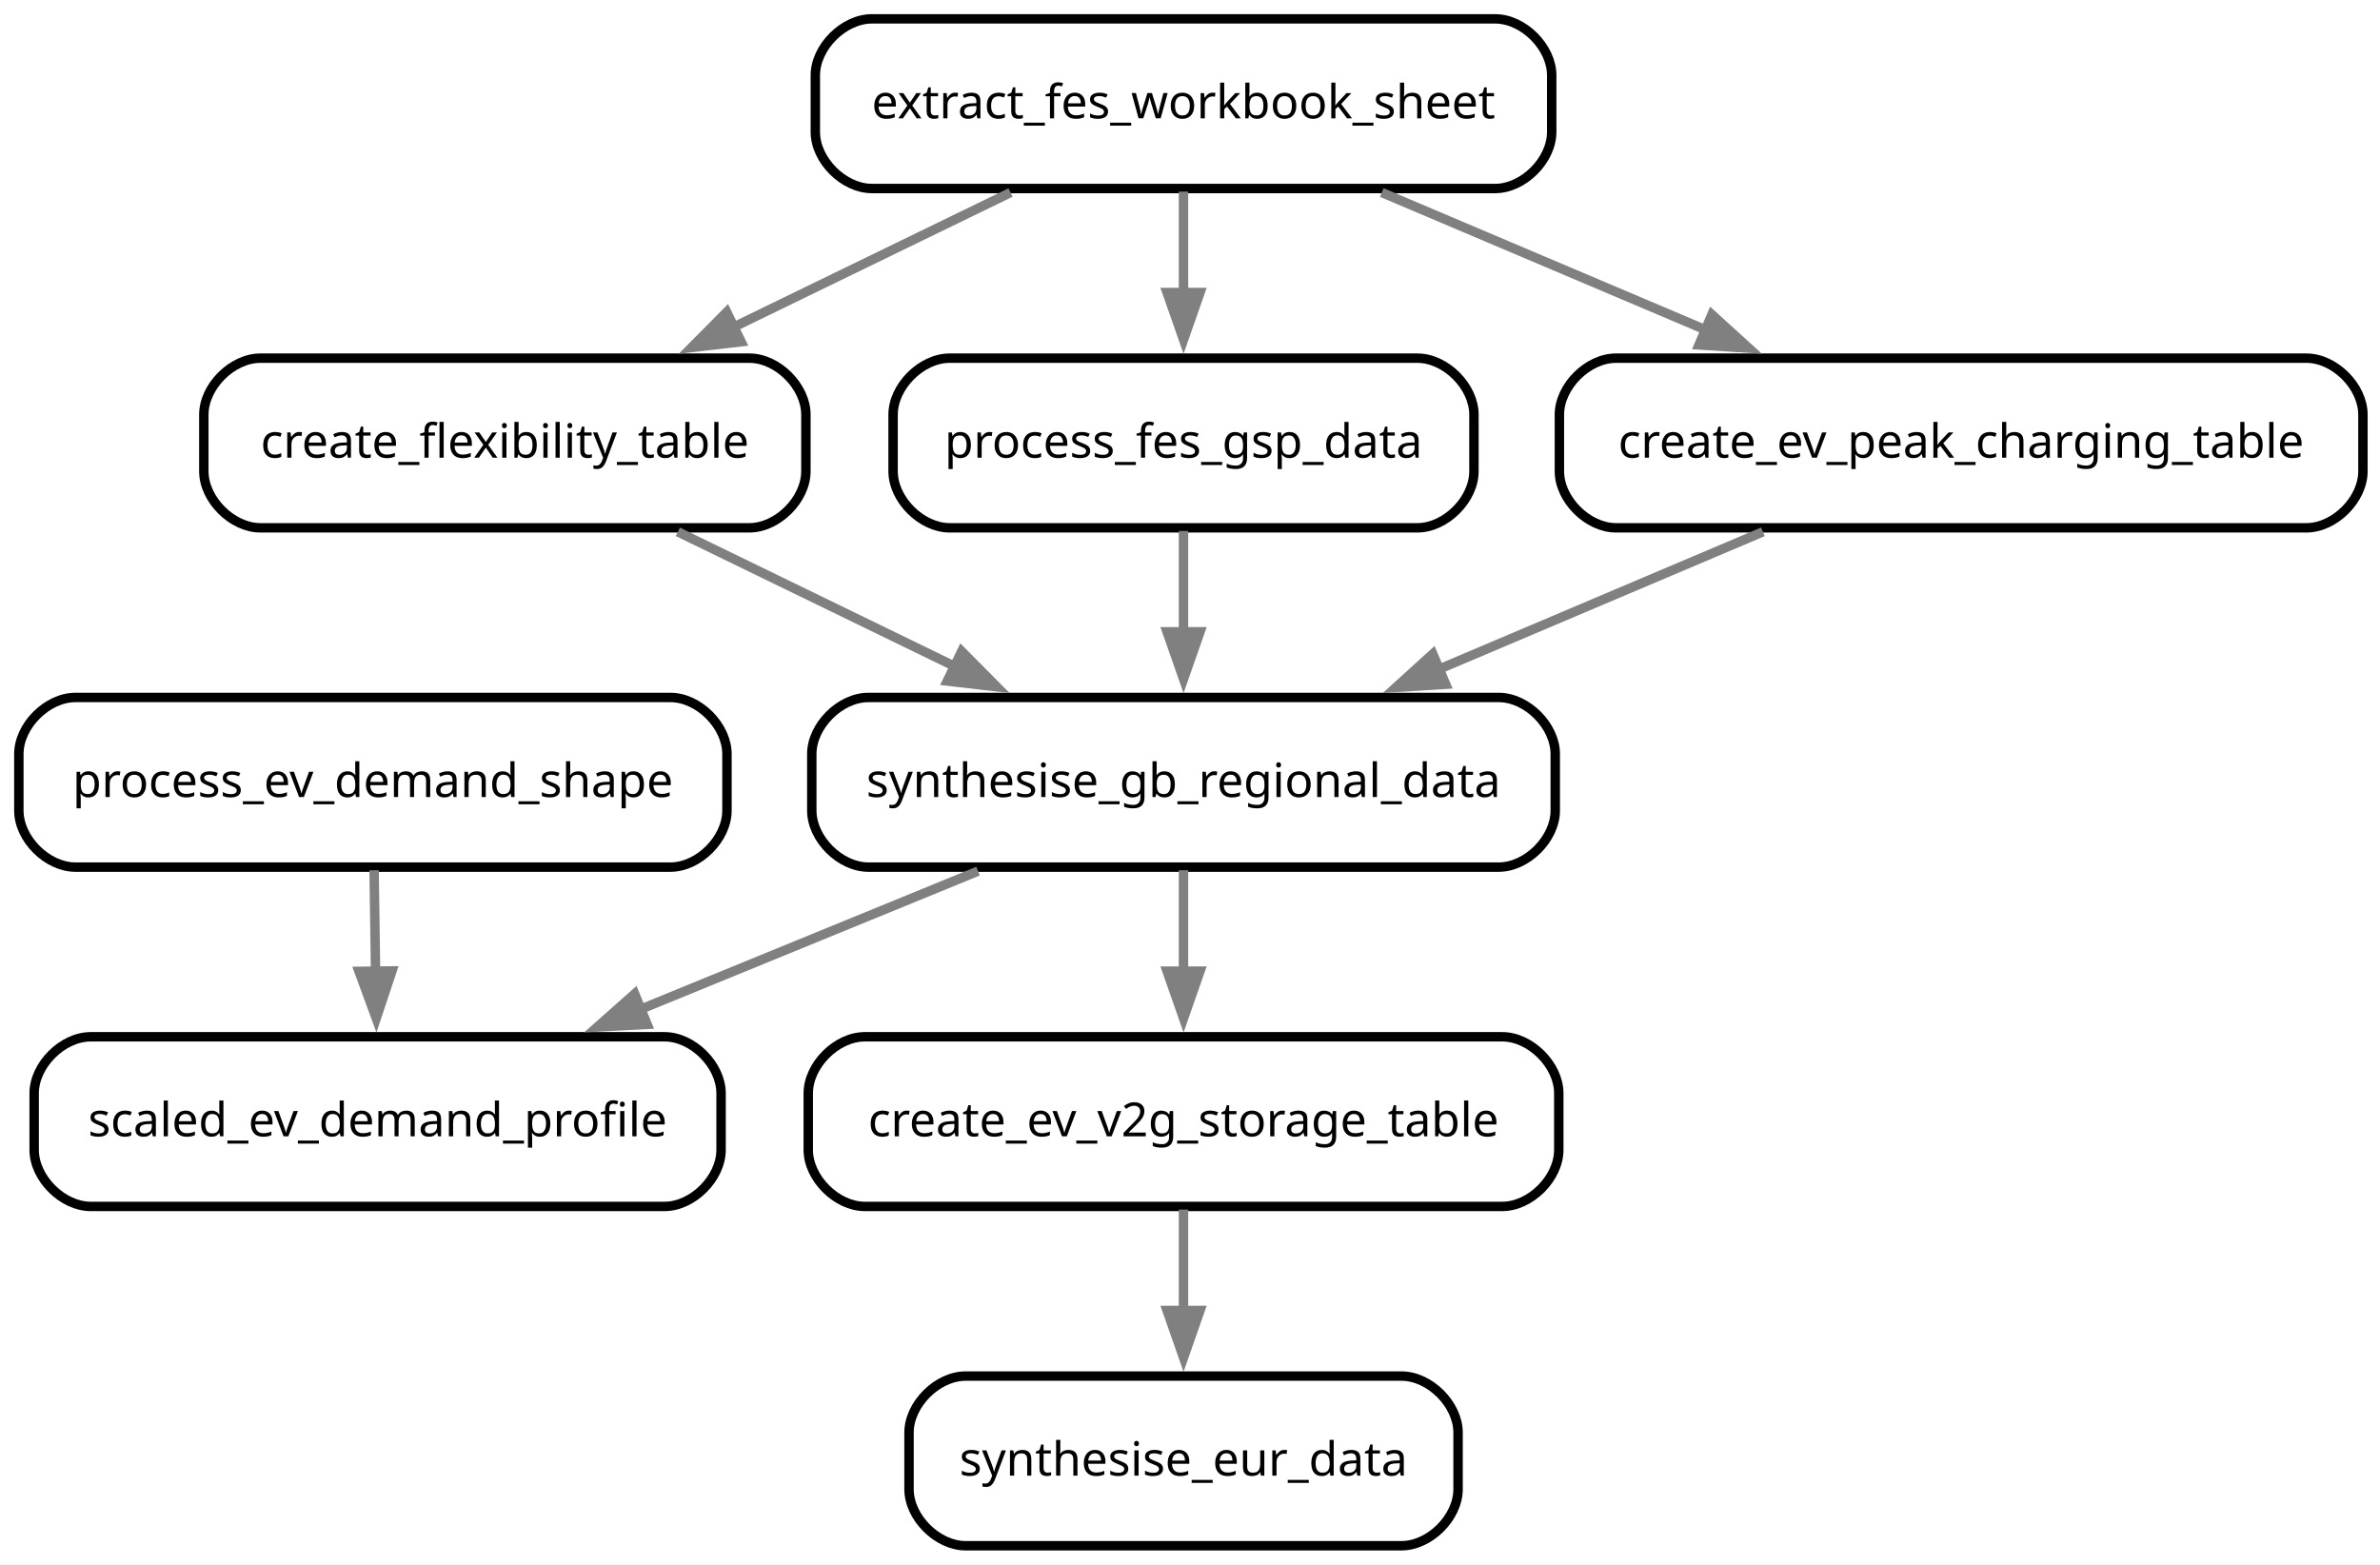
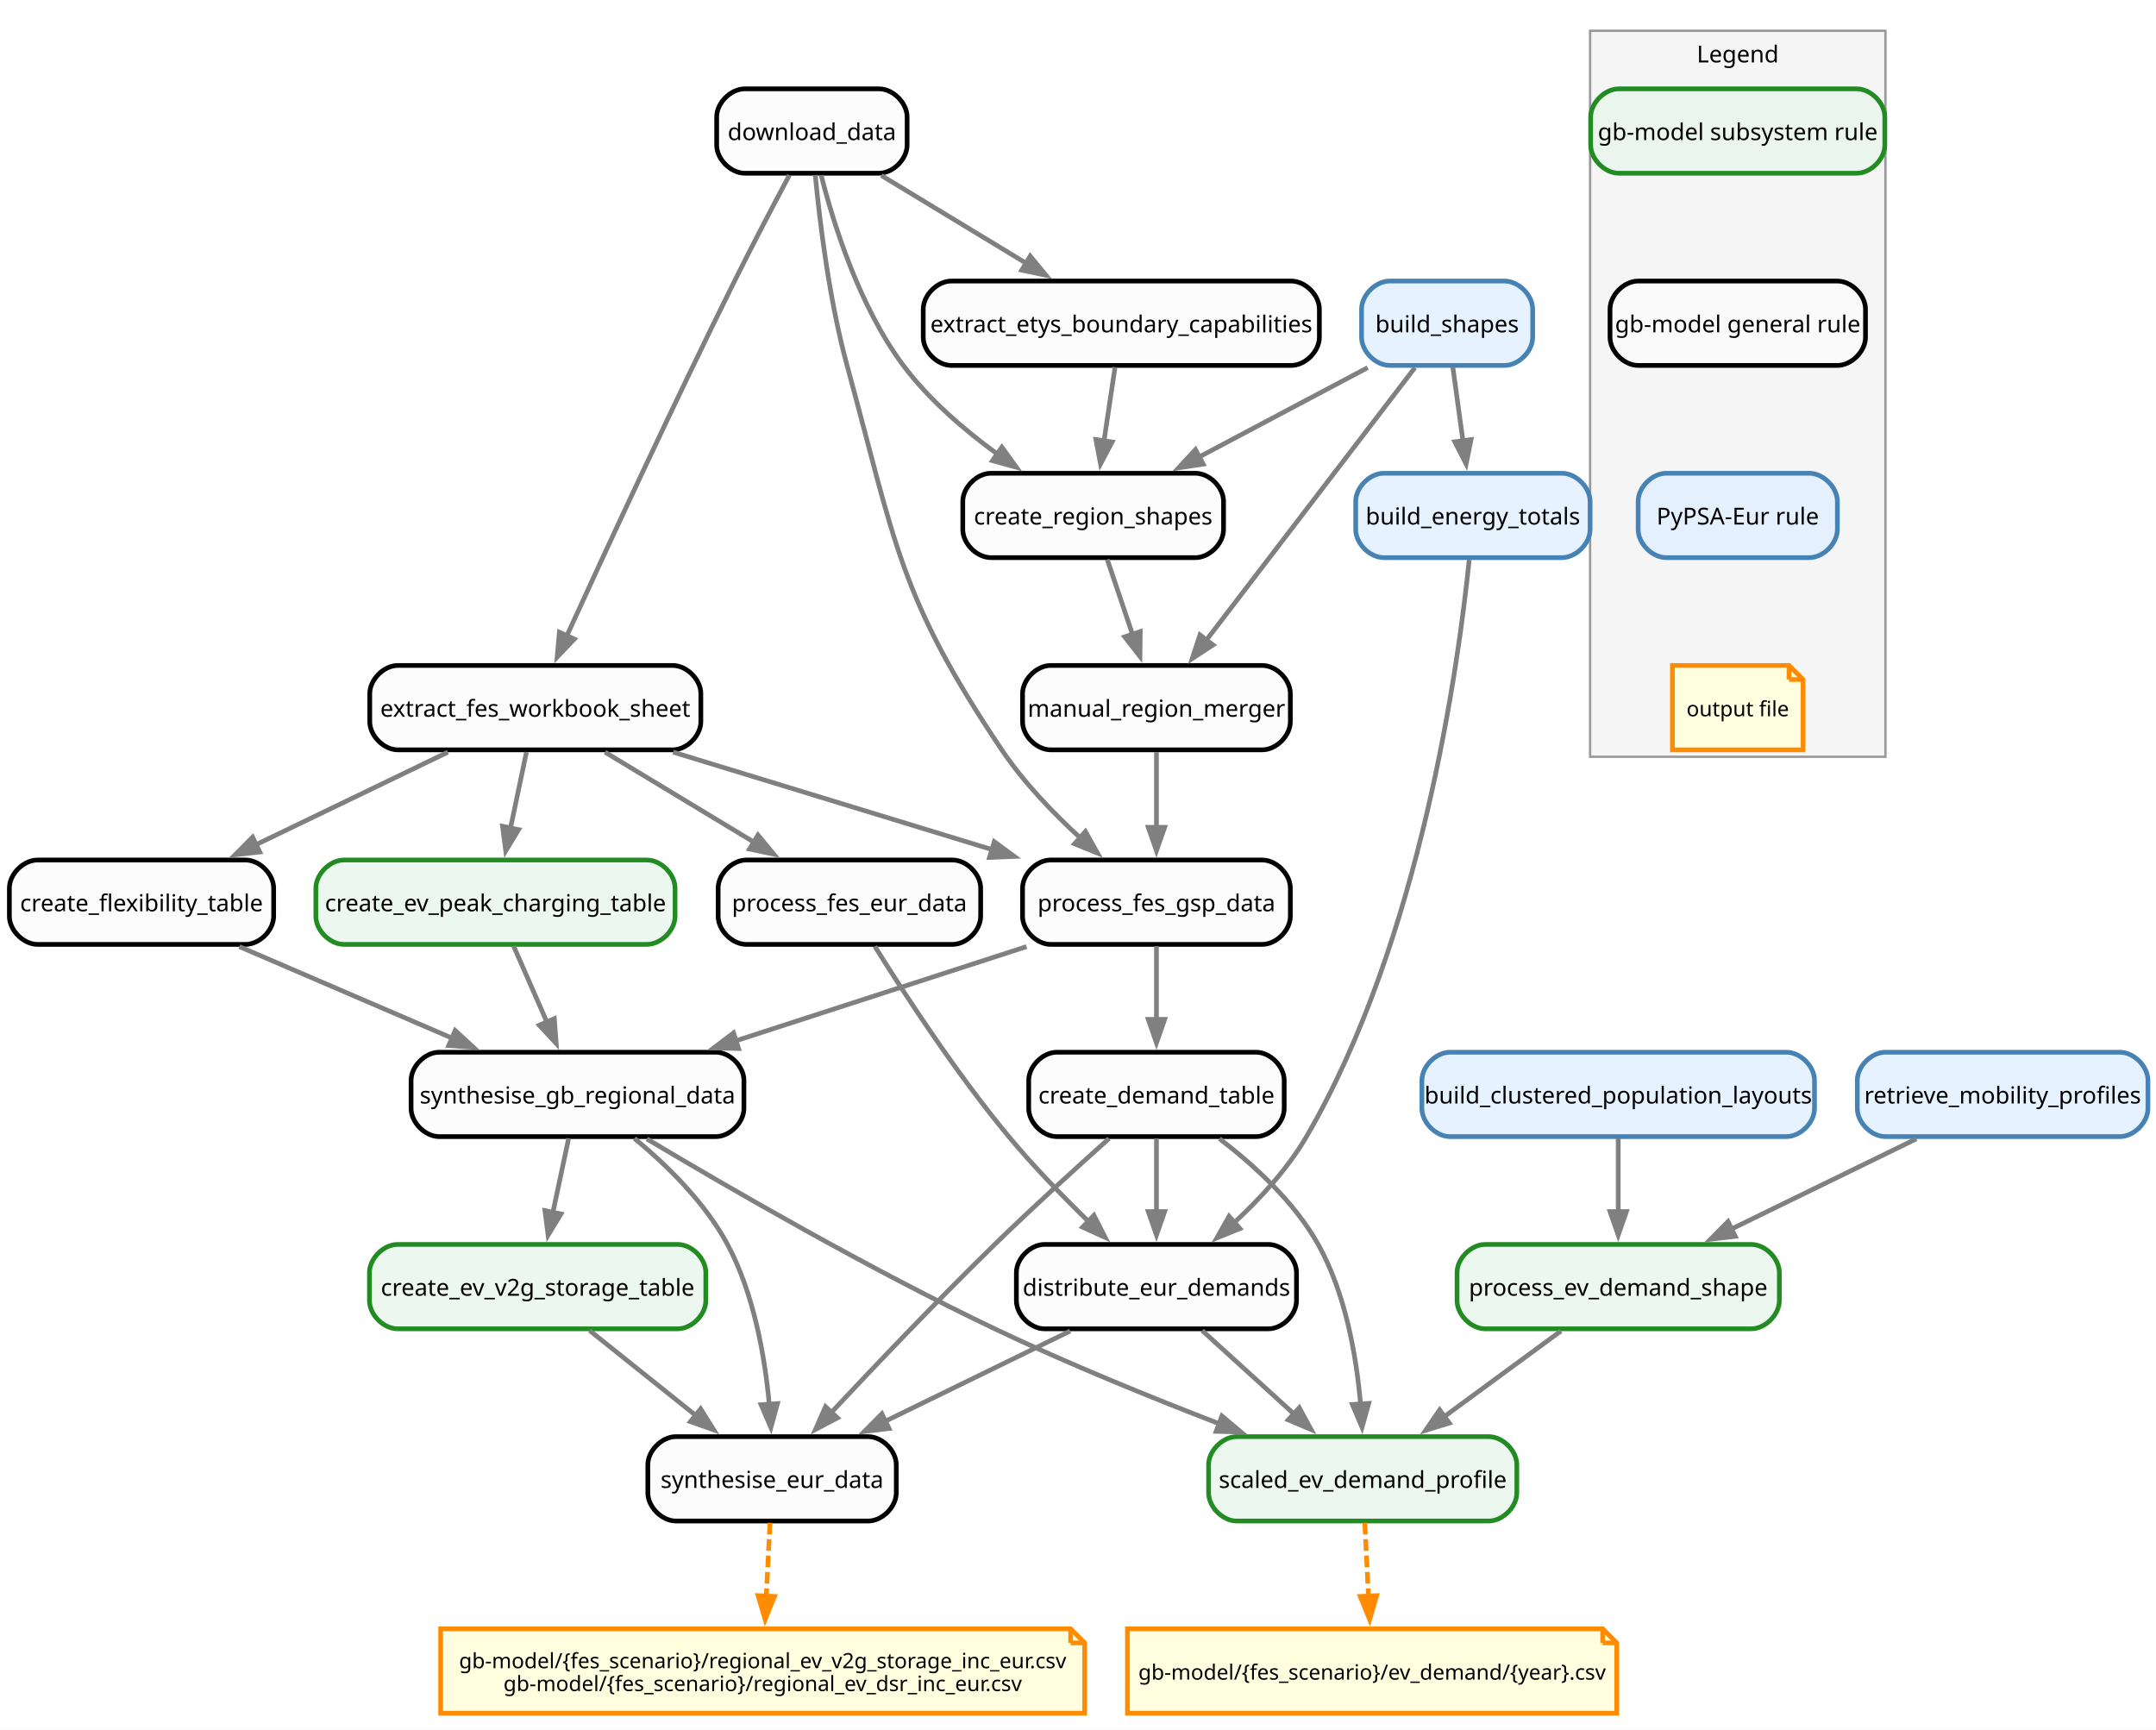
- <svg xmlns="http://www.w3.org/2000/svg" width="505pt" height="332pt" viewBox="0.00 0.00 505.00 332.00">
-   <g id="graph0" class="graph" transform="scale(1 1) rotate(0) translate(4 328)">
-     <polygon fill="white" stroke="none" points="-4,4 -4,-328 501.38,-328 501.38,4 -4,4" />
+ <svg xmlns="http://www.w3.org/2000/svg" width="718pt" height="576pt" viewBox="0.00 0.00 718.00 576.00">
+   <g id="graph0" class="graph" transform="scale(0.780594 0.780594) rotate(0) translate(4 733.9)">
+     <polygon fill="white" stroke="none" points="-4,4 -4,-733.9 916.38,-733.9 916.38,4 -4,4" />
+     <g id="clust1" class="cluster">
+       <polygon fill="#f5f5f5" stroke="#999999" points="674.38,-411.05 674.38,-720.77 800.38,-720.77 800.38,-411.05 674.38,-411.05" />
+       <text xml:space="preserve" text-anchor="middle" x="737.38" y="-707.27" font-family="sans" font-size="10.00">Legend</text>
+     </g>
    <g id="node1" class="node">
-       <path fill="none" stroke="black" stroke-width="2" d="M314.75,-108C314.75,-108 179.5,-108 179.5,-108 173.5,-108 167.5,-102 167.5,-96 167.5,-96 167.5,-84 167.5,-84 167.5,-78 173.5,-72 179.5,-72 179.5,-72 314.75,-72 314.75,-72 320.75,-72 326.75,-78 326.75,-84 326.75,-84 326.75,-96 326.75,-96 326.75,-102 320.75,-108 314.75,-108" />
-       <text xml:space="preserve" text-anchor="middle" x="247.12" y="-86.88" font-family="sans" font-size="10.00">create_ev_v2g_storage_table</text>
+       <path fill="#e6f4ea" fill-opacity="0.753" stroke="forestgreen" stroke-width="2" d="M631.12,-121C631.12,-121 523.62,-121 523.62,-121 517.62,-121 511.62,-115 511.62,-109 511.62,-109 511.62,-97 511.62,-97 511.62,-91 517.62,-85 523.62,-85 523.62,-85 631.12,-85 631.12,-85 637.12,-85 643.12,-91 643.12,-97 643.12,-97 643.12,-109 643.12,-109 643.12,-115 637.12,-121 631.12,-121" />
+       <text xml:space="preserve" text-anchor="middle" x="577.38" y="-99.12" font-family="sans" font-size="10.00">scaled_ev_demand_profile</text>
+     </g>
+     <g id="node21" class="node">
+       <polygon fill="lightyellow" stroke="darkorange" stroke-width="2" points="679.75,-39 477,-39 477,-3 685.75,-3 685.75,-33 679.75,-39" />
+       <polyline fill="none" stroke="darkorange" stroke-width="2" points="679.75,-39 679.75,-33" />
+       <polyline fill="none" stroke="darkorange" stroke-width="2" points="685.75,-33 679.75,-33" />
+       <text xml:space="preserve" text-anchor="middle" x="581.38" y="-17.32" font-family="sans" font-size="9.00">gb-model/{fes_scenario}/ev_demand/{year}.csv</text>
+     </g>
+     <g id="edge33" class="edge">
+       <path fill="none" stroke="darkorange" stroke-width="2" stroke-dasharray="5,2" d="M578.26,-84.25C578.73,-74.99 579.3,-63.4 579.84,-52.74" />
+       <polygon fill="darkorange" stroke="darkorange" stroke-width="2" points="583.32,-53.17 580.32,-43 576.33,-52.82 583.32,-53.17" />
+     </g>
+     <g id="node2" class="node">
+       <path fill="#fbfbfb" fill-opacity="0.753" stroke="black" stroke-width="2" d="M531.88,-285C531.88,-285 446.88,-285 446.88,-285 440.88,-285 434.88,-279 434.88,-273 434.88,-273 434.88,-261 434.88,-261 434.88,-255 440.88,-249 446.88,-249 446.88,-249 531.88,-249 531.88,-249 537.88,-249 543.88,-255 543.88,-261 543.88,-261 543.88,-273 543.88,-273 543.88,-279 537.88,-285 531.88,-285" />
+       <text xml:space="preserve" text-anchor="middle" x="489.38" y="-263.12" font-family="sans" font-size="10.00">create_demand_table</text>
+     </g>
+     <g id="edge4" class="edge">
+       <path fill="none" stroke="grey" stroke-width="2" d="M516.27,-248.09C530.98,-236.87 548.23,-221.12 558.38,-203 570.04,-182.15 574.67,-155.39 576.45,-134.95" />
+       <polygon fill="grey" stroke="grey" stroke-width="2" points="579.94,-135.18 577.08,-124.98 572.95,-134.74 579.94,-135.18" />
+     </g>
+     <g id="node10" class="node">
+       <path fill="#fbfbfb" fill-opacity="0.753" stroke="black" stroke-width="2" d="M537.12,-203C537.12,-203 441.62,-203 441.62,-203 435.62,-203 429.62,-197 429.62,-191 429.62,-191 429.62,-179 429.62,-179 429.62,-173 435.62,-167 441.62,-167 441.62,-167 537.12,-167 537.12,-167 543.12,-167 549.12,-173 549.12,-179 549.12,-179 549.12,-191 549.12,-191 549.12,-197 543.12,-203 537.12,-203" />
+       <text xml:space="preserve" text-anchor="middle" x="489.38" y="-181.12" font-family="sans" font-size="10.00">distribute_eur_demands</text>
+     </g>
+     <g id="edge18" class="edge">
+       <path fill="none" stroke="grey" stroke-width="2" d="M489.38,-248.25C489.38,-238.99 489.38,-227.4 489.38,-216.74" />
+       <polygon fill="grey" stroke="grey" stroke-width="2" points="492.88,-217.01 489.38,-207.01 485.88,-217.01 492.88,-217.01" />
+     </g>
+     <g id="node18" class="node">
+       <path fill="#fbfbfb" fill-opacity="0.753" stroke="black" stroke-width="2" d="M366.38,-121C366.38,-121 284.38,-121 284.38,-121 278.38,-121 272.38,-115 272.38,-109 272.38,-109 272.38,-97 272.38,-97 272.38,-91 278.38,-85 284.38,-85 284.38,-85 366.38,-85 366.38,-85 372.38,-85 378.38,-91 378.38,-97 378.38,-97 378.38,-109 378.38,-109 378.38,-115 372.38,-121 366.38,-121" />
+       <text xml:space="preserve" text-anchor="middle" x="325.38" y="-99.12" font-family="sans" font-size="10.00">synthesise_eur_data</text>
+     </g>
+     <g id="edge30" class="edge">
+       <path fill="none" stroke="grey" stroke-width="2" d="M469.12,-248.15C455.2,-235.72 436.4,-218.63 420.38,-203 396.16,-179.38 369.58,-151.5 350.71,-131.36" />
+       <polygon fill="grey" stroke="grey" stroke-width="2" points="353.3,-129 343.91,-124.08 348.18,-133.78 353.3,-129" />
+     </g>
+     <g id="node3" class="node">
+       <path fill="#fbfbfb" fill-opacity="0.753" stroke="black" stroke-width="2" d="M534.5,-367C534.5,-367 444.25,-367 444.25,-367 438.25,-367 432.25,-361 432.25,-355 432.25,-355 432.25,-343 432.25,-343 432.25,-337 438.25,-331 444.25,-331 444.25,-331 534.5,-331 534.5,-331 540.5,-331 546.5,-337 546.5,-343 546.5,-343 546.5,-355 546.5,-355 546.5,-361 540.5,-367 534.5,-367" />
+       <text xml:space="preserve" text-anchor="middle" x="489.38" y="-345.12" font-family="sans" font-size="10.00">process_fes_gsp_data</text>
+     </g>
+     <g id="edge5" class="edge">
+       <path fill="none" stroke="grey" stroke-width="2" d="M489.38,-330.25C489.38,-320.99 489.38,-309.4 489.38,-298.74" />
+       <polygon fill="grey" stroke="grey" stroke-width="2" points="492.88,-299.01 489.38,-289.01 485.88,-299.01 492.88,-299.01" />
+     </g>
+     <g id="node16" class="node">
+       <path fill="#fbfbfb" fill-opacity="0.753" stroke="black" stroke-width="2" d="M301.38,-285C301.38,-285 183.38,-285 183.38,-285 177.38,-285 171.38,-279 171.38,-273 171.38,-273 171.38,-261 171.38,-261 171.38,-255 177.38,-249 183.38,-249 183.38,-249 301.38,-249 301.38,-249 307.38,-249 313.38,-255 313.38,-261 313.38,-261 313.38,-273 313.38,-273 313.38,-279 307.38,-285 301.38,-285" />
+       <text xml:space="preserve" text-anchor="middle" x="242.38" y="-263.12" font-family="sans" font-size="10.00">synthesise_gb_regional_data</text>
+     </g>
+     <g id="edge24" class="edge">
+       <path fill="none" stroke="grey" stroke-width="2" d="M433.94,-330.05C397.24,-318.16 348.86,-302.49 309.91,-289.87" />
+       <polygon fill="grey" stroke="grey" stroke-width="2" points="311.09,-286.58 300.5,-286.83 308.94,-293.24 311.09,-286.58" />
+     </g>
+     <g id="node4" class="node">
+       <path fill="#fbfbfb" fill-opacity="0.753" stroke="black" stroke-width="2" d="M283,-450C283,-450 165.75,-450 165.75,-450 159.75,-450 153.75,-444 153.75,-438 153.75,-438 153.75,-426 153.75,-426 153.75,-420 159.75,-414 165.75,-414 165.75,-414 283,-414 283,-414 289,-414 295,-420 295,-426 295,-426 295,-438 295,-438 295,-444 289,-450 283,-450" />
+       <text xml:space="preserve" text-anchor="middle" x="224.38" y="-428.12" font-family="sans" font-size="10.00">extract_fes_workbook_sheet</text>
+     </g>
+     <g id="edge8" class="edge">
+       <path fill="none" stroke="grey" stroke-width="2" d="M283.19,-413.02C323.43,-400.72 376.98,-384.35 419.42,-371.38" />
+       <polygon fill="grey" stroke="grey" stroke-width="2" points="420.2,-374.8 428.74,-368.53 418.16,-368.11 420.2,-374.8" />
+     </g>
+     <g id="node11" class="node">
+       <path fill="#fbfbfb" fill-opacity="0.753" stroke="black" stroke-width="2" d="M402.38,-367C402.38,-367 314.38,-367 314.38,-367 308.38,-367 302.38,-361 302.38,-355 302.38,-355 302.38,-343 302.38,-343 302.38,-337 308.38,-331 314.38,-331 314.38,-331 402.38,-331 402.38,-331 408.38,-331 414.38,-337 414.38,-343 414.38,-343 414.38,-355 414.38,-355 414.38,-361 408.38,-367 402.38,-367" />
+       <text xml:space="preserve" text-anchor="middle" x="358.38" y="-345.12" font-family="sans" font-size="10.00">process_fes_eur_data</text>
+     </g>
+     <g id="edge19" class="edge">
+       <path fill="none" stroke="grey" stroke-width="2" d="M254.11,-413.02C272.85,-401.7 297.29,-386.93 317.79,-374.53" />
+       <polygon fill="grey" stroke="grey" stroke-width="2" points="319.38,-377.66 326.13,-369.49 315.76,-371.67 319.38,-377.66" />
+     </g>
+     <g id="node17" class="node">
+       <path fill="#e6f4ea" fill-opacity="0.753" stroke="forestgreen" stroke-width="2" d="M272,-367C272,-367 142.75,-367 142.75,-367 136.75,-367 130.75,-361 130.75,-355 130.75,-355 130.75,-343 130.75,-343 130.75,-337 136.75,-331 142.75,-331 142.75,-331 272,-331 272,-331 278,-331 284,-337 284,-343 284,-343 284,-355 284,-355 284,-361 278,-367 272,-367" />
+       <text xml:space="preserve" text-anchor="middle" x="207.38" y="-345.12" font-family="sans" font-size="10.00">create_ev_peak_charging_table</text>
+     </g>
+     <g id="edge26" class="edge">
+       <path fill="none" stroke="grey" stroke-width="2" d="M220.6,-413.02C218.6,-403.48 216.08,-391.49 213.78,-380.54" />
+       <polygon fill="grey" stroke="grey" stroke-width="2" points="217.24,-379.96 211.76,-370.89 210.39,-381.39 217.24,-379.96" />
+     </g>
+     <g id="node20" class="node">
+       <path fill="#fbfbfb" fill-opacity="0.753" stroke="black" stroke-width="2" d="M100.75,-367C100.75,-367 12,-367 12,-367 6,-367 0,-361 0,-355 0,-355 0,-343 0,-343 0,-337 6,-331 12,-331 12,-331 100.75,-331 100.75,-331 106.75,-331 112.75,-337 112.75,-343 112.75,-343 112.75,-355 112.75,-355 112.75,-361 106.75,-367 100.75,-367" />
+       <text xml:space="preserve" text-anchor="middle" x="56.38" y="-345.12" font-family="sans" font-size="10.00">create_flexibility_table</text>
+     </g>
+     <g id="edge32" class="edge">
+       <path fill="none" stroke="grey" stroke-width="2" d="M187.09,-413.02C162.95,-401.38 131.26,-386.1 105.12,-373.5" />
+       <polygon fill="grey" stroke="grey" stroke-width="2" points="106.81,-370.43 96.28,-369.24 103.77,-376.74 106.81,-370.43" />
+     </g>
+     <g id="node5" class="node">
+       <path fill="#fbfbfb" fill-opacity="0.753" stroke="black" stroke-width="2" d="M371,-696C371,-696 313.75,-696 313.75,-696 307.75,-696 301.75,-690 301.75,-684 301.75,-684 301.75,-672 301.75,-672 301.75,-666 307.75,-660 313.75,-660 313.75,-660 371,-660 371,-660 377,-660 383,-666 383,-672 383,-672 383,-684 383,-684 383,-690 377,-696 371,-696" />
+       <text xml:space="preserve" text-anchor="middle" x="342.38" y="-674.12" font-family="sans" font-size="10.00">download_data</text>
+     </g>
+     <g id="edge7" class="edge">
+       <path fill="none" stroke="grey" stroke-width="2" d="M343.82,-659.22C345.72,-639.2 349.78,-605.84 357.38,-578 378.07,-502.2 379.55,-479.21 423.38,-414 432.63,-400.24 445.24,-387.1 456.96,-376.35" />
+       <polygon fill="grey" stroke="grey" stroke-width="2" points="459.06,-379.17 464.24,-369.93 454.43,-373.92 459.06,-379.17" />
+     </g>
+     <g id="edge9" class="edge">
+       <path fill="none" stroke="grey" stroke-width="2" d="M332.78,-659.18C326.08,-646.62 317.01,-629.37 309.38,-614 283.07,-561.01 254.12,-498.37 237.71,-462.4" />
+       <polygon fill="grey" stroke="grey" stroke-width="2" points="241.03,-461.26 233.7,-453.6 234.66,-464.16 241.03,-461.26" />
+     </g>
+     <g id="node7" class="node">
+       <path fill="#fbfbfb" fill-opacity="0.753" stroke="black" stroke-width="2" d="M506,-532C506,-532 418.75,-532 418.75,-532 412.75,-532 406.75,-526 406.75,-520 406.75,-520 406.75,-508 406.75,-508 406.75,-502 412.75,-496 418.75,-496 418.75,-496 506,-496 506,-496 512,-496 518,-502 518,-508 518,-508 518,-520 518,-520 518,-526 512,-532 506,-532" />
+       <text xml:space="preserve" text-anchor="middle" x="462.38" y="-510.12" font-family="sans" font-size="10.00">create_region_shapes</text>
+     </g>
+     <g id="edge14" class="edge">
+       <path fill="none" stroke="grey" stroke-width="2" d="M346.34,-659.13C351.66,-638.13 362.67,-602.99 381.38,-578 392.26,-563.45 407.33,-550.5 421.53,-540.17" />
+       <polygon fill="grey" stroke="grey" stroke-width="2" points="423.42,-543.12 429.64,-534.54 419.43,-537.37 423.42,-543.12" />
    </g>
    <g id="node9" class="node">
-       <path fill="none" stroke="black" stroke-width="2" d="M293.38,-36C293.38,-36 200.88,-36 200.88,-36 194.88,-36 188.88,-30 188.88,-24 188.88,-24 188.88,-12 188.88,-12 188.88,-6 194.88,0 200.88,0 200.88,0 293.38,0 293.38,0 299.38,0 305.38,-6 305.38,-12 305.38,-12 305.38,-24 305.38,-24 305.38,-30 299.38,-36 293.38,-36" />
-       <text xml:space="preserve" text-anchor="middle" x="247.12" y="-14.88" font-family="sans" font-size="10.00">synthesise_eur_data</text>
+       <path fill="#fbfbfb" fill-opacity="0.753" stroke="black" stroke-width="2" d="M546.88,-614C546.88,-614 401.88,-614 401.88,-614 395.88,-614 389.88,-608 389.88,-602 389.88,-602 389.88,-590 389.88,-590 389.88,-584 395.88,-578 401.88,-578 401.88,-578 546.88,-578 546.88,-578 552.88,-578 558.88,-584 558.88,-590 558.88,-590 558.88,-602 558.88,-602 558.88,-608 552.88,-614 546.88,-614" />
+       <text xml:space="preserve" text-anchor="middle" x="474.38" y="-592.12" font-family="sans" font-size="10.00">extract_etys_boundary_capabilities</text>
+     </g>
+     <g id="edge15" class="edge">
+       <path fill="none" stroke="grey" stroke-width="2" d="M372,-659.05C390.26,-647.98 413.91,-633.64 433.89,-621.54" />
+       <polygon fill="grey" stroke="grey" stroke-width="2" points="435.52,-624.64 442.26,-616.46 431.9,-618.65 435.52,-624.64" />
+     </g>
+     <g id="node6" class="node">
+       <path fill="#fbfbfb" fill-opacity="0.753" stroke="black" stroke-width="2" d="M534.5,-450C534.5,-450 444.25,-450 444.25,-450 438.25,-450 432.25,-444 432.25,-438 432.25,-438 432.25,-426 432.25,-426 432.25,-420 438.25,-414 444.25,-414 444.25,-414 534.5,-414 534.5,-414 540.5,-414 546.5,-420 546.5,-426 546.5,-426 546.5,-438 546.5,-438 546.5,-444 540.5,-450 534.5,-450" />
+       <text xml:space="preserve" text-anchor="middle" x="489.38" y="-428.12" font-family="sans" font-size="10.00">manual_region_merger</text>
+     </g>
+     <g id="edge6" class="edge">
+       <path fill="none" stroke="grey" stroke-width="2" d="M489.38,-413.02C489.38,-403.59 489.38,-391.75 489.38,-380.9" />
+       <polygon fill="grey" stroke="grey" stroke-width="2" points="492.88,-380.95 489.38,-370.95 485.88,-380.95 492.88,-380.95" />
    </g>
    <g id="edge10" class="edge">
-       <path fill="none" stroke="grey" stroke-width="2" d="M247.12,-71.34C247.12,-64.75 247.12,-57.08 247.12,-49.67" />
-       <polygon fill="grey" stroke="grey" stroke-width="2" points="250.63,-49.93 247.13,-39.93 243.63,-49.93 250.63,-49.93" />
-     </g>
-     <g id="node2" class="node">
-       <path fill="none" stroke="black" stroke-width="2" d="M314,-180C314,-180 180.25,-180 180.25,-180 174.25,-180 168.25,-174 168.25,-168 168.25,-168 168.25,-156 168.25,-156 168.25,-150 174.25,-144 180.25,-144 180.25,-144 314,-144 314,-144 320,-144 326,-150 326,-156 326,-156 326,-168 326,-168 326,-174 320,-180 314,-180" />
-       <text xml:space="preserve" text-anchor="middle" x="247.12" y="-158.88" font-family="sans" font-size="10.00">synthesise_gb_regional_data</text>
+       <path fill="none" stroke="grey" stroke-width="2" d="M468.37,-495.25C471.56,-485.78 475.58,-473.88 479.24,-463.03" />
+       <polygon fill="grey" stroke="grey" stroke-width="2" points="482.46,-464.44 482.34,-453.85 475.82,-462.21 482.46,-464.44" />
+     </g>
+     <g id="node8" class="node">
+       <path fill="#ddeeff" fill-opacity="0.753" stroke="steelblue" stroke-width="2" d="M637.88,-614C637.88,-614 588.88,-614 588.88,-614 582.88,-614 576.88,-608 576.88,-602 576.88,-602 576.88,-590 576.88,-590 576.88,-584 582.88,-578 588.88,-578 588.88,-578 637.88,-578 637.88,-578 643.88,-578 649.88,-584 649.88,-590 649.88,-590 649.88,-602 649.88,-602 649.88,-608 643.88,-614 637.88,-614" />
+       <text xml:space="preserve" text-anchor="middle" x="613.38" y="-592.12" font-family="sans" font-size="10.00">build_shapes</text>
+     </g>
+     <g id="edge11" class="edge">
+       <path fill="none" stroke="grey" stroke-width="2" d="M599.63,-577.04C578.01,-548.8 535.9,-493.78 510.44,-460.52" />
+       <polygon fill="grey" stroke="grey" stroke-width="2" points="513.5,-458.76 504.64,-452.95 507.94,-463.02 513.5,-458.76" />
+     </g>
+     <g id="edge13" class="edge">
+       <path fill="none" stroke="grey" stroke-width="2" d="M579.49,-577.05C558.21,-565.78 530.53,-551.11 507.42,-538.86" />
+       <polygon fill="grey" stroke="grey" stroke-width="2" points="509.3,-535.9 498.82,-534.31 506.02,-542.09 509.3,-535.9" />
+     </g>
+     <g id="node12" class="node">
+       <path fill="#ddeeff" fill-opacity="0.753" stroke="steelblue" stroke-width="2" d="M662.38,-532C662.38,-532 586.38,-532 586.38,-532 580.38,-532 574.38,-526 574.38,-520 574.38,-520 574.38,-508 574.38,-508 574.38,-502 580.38,-496 586.38,-496 586.38,-496 662.38,-496 662.38,-496 668.38,-496 674.38,-502 674.38,-508 674.38,-508 674.38,-520 674.38,-520 674.38,-526 668.38,-532 662.38,-532" />
+       <text xml:space="preserve" text-anchor="middle" x="624.38" y="-510.12" font-family="sans" font-size="10.00">build_energy_totals</text>
+     </g>
+     <g id="edge20" class="edge">
+       <path fill="none" stroke="grey" stroke-width="2" d="M615.82,-577.25C617.09,-567.99 618.68,-556.4 620.15,-545.74" />
+       <polygon fill="grey" stroke="grey" stroke-width="2" points="623.6,-546.36 621.49,-535.98 616.66,-545.41 623.6,-546.36" />
+     </g>
+     <g id="edge12" class="edge">
+       <path fill="none" stroke="grey" stroke-width="2" d="M471.71,-577.25C470.32,-567.99 468.59,-556.4 466.99,-545.74" />
+       <polygon fill="grey" stroke="grey" stroke-width="2" points="470.47,-545.35 465.52,-535.98 463.54,-546.38 470.47,-545.35" />
    </g>
    <g id="edge1" class="edge">
-       <path fill="none" stroke="grey" stroke-width="2" d="M247.12,-143.34C247.12,-136.75 247.12,-129.08 247.12,-121.67" />
-       <polygon fill="grey" stroke="grey" stroke-width="2" points="250.63,-121.93 247.13,-111.93 243.63,-121.93 250.63,-121.93" />
-     </g>
-     <g id="node6" class="node">
-       <path fill="none" stroke="black" stroke-width="2" d="M137,-108C137,-108 15.25,-108 15.25,-108 9.25,-108 3.25,-102 3.25,-96 3.25,-96 3.25,-84 3.25,-84 3.25,-78 9.25,-72 15.25,-72 15.25,-72 137,-72 137,-72 143,-72 149,-78 149,-84 149,-84 149,-96 149,-96 149,-102 143,-108 137,-108" />
-       <text xml:space="preserve" text-anchor="middle" x="76.12" y="-86.88" font-family="sans" font-size="10.00">scaled_ev_demand_profile</text>
-     </g>
-     <g id="edge8" class="edge">
-       <path fill="none" stroke="grey" stroke-width="2" d="M203.53,-143.15C181.71,-134.22 155.04,-123.31 131.76,-113.77" />
-       <polygon fill="grey" stroke="grey" stroke-width="2" points="133.32,-110.63 122.74,-110.08 130.67,-117.11 133.32,-110.63" />
-     </g>
-     <g id="node3" class="node">
-       <path fill="none" stroke="black" stroke-width="2" d="M155,-252C155,-252 51.25,-252 51.25,-252 45.25,-252 39.25,-246 39.25,-240 39.25,-240 39.25,-228 39.25,-228 39.25,-222 45.25,-216 51.25,-216 51.25,-216 155,-216 155,-216 161,-216 167,-222 167,-228 167,-228 167,-240 167,-240 167,-246 161,-252 155,-252" />
-       <text xml:space="preserve" text-anchor="middle" x="103.12" y="-230.88" font-family="sans" font-size="10.00">create_flexibility_table</text>
-     </g>
-     <g id="edge4" class="edge">
-       <path fill="none" stroke="grey" stroke-width="2" d="M139.83,-215.15C157.71,-206.47 179.43,-195.91 198.65,-186.56" />
-       <polygon fill="grey" stroke="grey" stroke-width="2" points="200.05,-189.78 207.51,-182.26 196.99,-183.48 200.05,-189.78" />
-     </g>
-     <g id="node4" class="node">
-       <path fill="none" stroke="black" stroke-width="2" d="M313.25,-324C313.25,-324 181,-324 181,-324 175,-324 169,-318 169,-312 169,-312 169,-300 169,-300 169,-294 175,-288 181,-288 181,-288 313.25,-288 313.25,-288 319.25,-288 325.25,-294 325.25,-300 325.25,-300 325.25,-312 325.25,-312 325.25,-318 319.25,-324 313.25,-324" />
-       <text xml:space="preserve" text-anchor="middle" x="247.12" y="-302.88" font-family="sans" font-size="10.00">extract_fes_workbook_sheet</text>
-     </g>
-     <g id="edge5" class="edge">
-       <path fill="none" stroke="grey" stroke-width="2" d="M210.42,-287.15C192.54,-278.47 170.82,-267.91 151.6,-258.56" />
-       <polygon fill="grey" stroke="grey" stroke-width="2" points="153.26,-255.48 142.74,-254.26 150.2,-261.78 153.26,-255.48" />
-     </g>
-     <g id="node5" class="node">
-       <path fill="none" stroke="black" stroke-width="2" d="M296.75,-252C296.75,-252 197.5,-252 197.5,-252 191.5,-252 185.5,-246 185.5,-240 185.5,-240 185.5,-228 185.5,-228 185.5,-222 191.5,-216 197.5,-216 197.5,-216 296.75,-216 296.75,-216 302.75,-216 308.75,-222 308.75,-228 308.75,-228 308.75,-240 308.75,-240 308.75,-246 302.75,-252 296.75,-252" />
-       <text xml:space="preserve" text-anchor="middle" x="247.12" y="-230.88" font-family="sans" font-size="10.00">process_fes_gsp_data</text>
-     </g>
-     <g id="edge6" class="edge">
-       <path fill="none" stroke="grey" stroke-width="2" d="M247.12,-287.34C247.12,-280.75 247.12,-273.08 247.12,-265.67" />
-       <polygon fill="grey" stroke="grey" stroke-width="2" points="250.63,-265.93 247.13,-255.93 243.63,-265.93 250.63,-265.93" />
-     </g>
-     <g id="node8" class="node">
-       <path fill="none" stroke="black" stroke-width="2" d="M485.38,-252C485.38,-252 338.88,-252 338.88,-252 332.88,-252 326.88,-246 326.88,-240 326.88,-240 326.88,-228 326.88,-228 326.88,-222 332.88,-216 338.88,-216 338.88,-216 485.38,-216 485.38,-216 491.38,-216 497.38,-222 497.38,-228 497.38,-228 497.38,-240 497.38,-240 497.38,-246 491.38,-252 485.38,-252" />
-       <text xml:space="preserve" text-anchor="middle" x="412.12" y="-230.88" font-family="sans" font-size="10.00">create_ev_peak_charging_table</text>
-     </g>
-     <g id="edge9" class="edge">
-       <path fill="none" stroke="grey" stroke-width="2" d="M289.19,-287.15C310.15,-278.26 335.74,-267.41 358.13,-257.91" />
-       <polygon fill="grey" stroke="grey" stroke-width="2" points="359.23,-261.24 367.07,-254.12 356.49,-254.8 359.23,-261.24" />
+       <path fill="none" stroke="grey" stroke-width="2" d="M508.91,-166.25C520.45,-155.75 535.28,-142.27 548.19,-130.54" />
+       <polygon fill="grey" stroke="grey" stroke-width="2" points="550.31,-133.33 555.36,-124.02 545.6,-128.15 550.31,-133.33" />
+     </g>
+     <g id="edge27" class="edge">
+       <path fill="none" stroke="grey" stroke-width="2" d="M452.57,-166.05C429.25,-154.67 398.85,-139.84 373.61,-127.53" />
+       <polygon fill="grey" stroke="grey" stroke-width="2" points="375.3,-124.46 364.78,-123.22 372.23,-130.75 375.3,-124.46" />
+     </g>
+     <g id="edge16" class="edge">
+       <path fill="none" stroke="grey" stroke-width="2" d="M369.24,-330.13C381.96,-309.75 404.11,-275.78 426.38,-249 436.78,-236.49 449.27,-223.62 460.37,-212.81" />
+       <polygon fill="grey" stroke="grey" stroke-width="2" points="462.7,-215.42 467.5,-205.98 457.86,-210.37 462.7,-215.42" />
+     </g>
+     <g id="edge17" class="edge">
+       <path fill="none" stroke="grey" stroke-width="2" d="M622.81,-495.1C618.28,-450.62 602.15,-332.64 553.38,-249 545.42,-235.35 533.73,-222.64 522.52,-212.26" />
+       <polygon fill="grey" stroke="grey" stroke-width="2" points="524.98,-209.76 515.16,-205.78 520.35,-215.01 524.98,-209.76" />
+     </g>
+     <g id="node13" class="node">
+       <path fill="#e6f4ea" fill-opacity="0.753" stroke="forestgreen" stroke-width="2" d="M743.12,-203C743.12,-203 629.62,-203 629.62,-203 623.62,-203 617.62,-197 617.62,-191 617.62,-191 617.62,-179 617.62,-179 617.62,-173 623.62,-167 629.62,-167 629.62,-167 743.12,-167 743.12,-167 749.12,-167 755.12,-173 755.12,-179 755.12,-179 755.12,-191 755.12,-191 755.12,-197 749.12,-203 743.12,-203" />
+       <text xml:space="preserve" text-anchor="middle" x="686.38" y="-181.12" font-family="sans" font-size="10.00">process_ev_demand_shape</text>
    </g>
    <g id="edge2" class="edge">
-       <path fill="none" stroke="grey" stroke-width="2" d="M247.12,-215.34C247.12,-208.75 247.12,-201.08 247.12,-193.67" />
-       <polygon fill="grey" stroke="grey" stroke-width="2" points="250.63,-193.93 247.13,-183.93 243.63,-193.93 250.63,-193.93" />
-     </g>
-     <g id="node7" class="node">
-       <path fill="none" stroke="black" stroke-width="2" d="M138.25,-180C138.25,-180 12,-180 12,-180 6,-180 0,-174 0,-168 0,-168 0,-156 0,-156 0,-150 6,-144 12,-144 12,-144 138.25,-144 138.25,-144 144.25,-144 150.25,-150 150.25,-156 150.25,-156 150.25,-168 150.25,-168 150.25,-174 144.25,-180 138.25,-180" />
-       <text xml:space="preserve" text-anchor="middle" x="75.12" y="-158.88" font-family="sans" font-size="10.00">process_ev_demand_shape</text>
-     </g>
-     <g id="edge7" class="edge">
-       <path fill="none" stroke="grey" stroke-width="2" d="M75.38,-143.34C75.47,-136.75 75.58,-129.08 75.69,-121.67" />
-       <polygon fill="grey" stroke="grey" stroke-width="2" points="79.18,-121.98 75.83,-111.93 72.18,-121.88 79.18,-121.98" />
+       <path fill="none" stroke="grey" stroke-width="2" d="M661.91,-166.05C647.19,-155.24 628.21,-141.31 611.96,-129.39" />
+       <polygon fill="grey" stroke="grey" stroke-width="2" points="614.33,-126.78 604.2,-123.68 610.19,-132.42 614.33,-126.78" />
+     </g>
+     <g id="node14" class="node">
+       <path fill="#ddeeff" fill-opacity="0.753" stroke="steelblue" stroke-width="2" d="M758.12,-285C758.12,-285 614.62,-285 614.62,-285 608.62,-285 602.62,-279 602.62,-273 602.62,-273 602.62,-261 602.62,-261 602.62,-255 608.62,-249 614.62,-249 614.62,-249 758.12,-249 758.12,-249 764.12,-249 770.12,-255 770.12,-261 770.12,-261 770.12,-273 770.12,-273 770.12,-279 764.12,-285 758.12,-285" />
+       <text xml:space="preserve" text-anchor="middle" x="686.38" y="-263.12" font-family="sans" font-size="10.00">build_clustered_population_layouts</text>
+     </g>
+     <g id="edge22" class="edge">
+       <path fill="none" stroke="grey" stroke-width="2" d="M686.38,-248.25C686.38,-238.99 686.38,-227.4 686.38,-216.74" />
+       <polygon fill="grey" stroke="grey" stroke-width="2" points="689.88,-217.01 686.38,-207.01 682.88,-217.01 689.88,-217.01" />
+     </g>
+     <g id="node15" class="node">
+       <path fill="#ddeeff" fill-opacity="0.753" stroke="steelblue" stroke-width="2" d="M900.38,-285C900.38,-285 800.38,-285 800.38,-285 794.38,-285 788.38,-279 788.38,-273 788.38,-273 788.38,-261 788.38,-261 788.38,-255 794.38,-249 800.38,-249 800.38,-249 900.38,-249 900.38,-249 906.38,-249 912.38,-255 912.38,-261 912.38,-261 912.38,-273 912.38,-273 912.38,-279 906.38,-285 900.38,-285" />
+       <text xml:space="preserve" text-anchor="middle" x="850.38" y="-263.12" font-family="sans" font-size="10.00">retrieve_mobility_profiles</text>
+     </g>
+     <g id="edge21" class="edge">
+       <path fill="none" stroke="grey" stroke-width="2" d="M813.57,-248.05C790.25,-236.67 759.85,-221.84 734.61,-209.53" />
+       <polygon fill="grey" stroke="grey" stroke-width="2" points="736.3,-206.46 725.78,-205.22 733.23,-212.75 736.3,-206.46" />
    </g>
    <g id="edge3" class="edge">
-       <path fill="none" stroke="grey" stroke-width="2" d="M370.06,-215.15C349.1,-206.26 323.51,-195.41 301.12,-185.91" />
-       <polygon fill="grey" stroke="grey" stroke-width="2" points="302.76,-182.8 292.18,-182.12 300.02,-189.24 302.76,-182.8" />
+       <path fill="none" stroke="grey" stroke-width="2" d="M272,-248.01C306.85,-227.2 366.74,-192.55 420.38,-167 451.35,-152.24 486.74,-137.84 516.08,-126.53" />
+       <polygon fill="grey" stroke="grey" stroke-width="2" points="517.32,-129.8 525.42,-122.97 514.83,-123.26 517.32,-129.8" />
+     </g>
+     <g id="edge28" class="edge">
+       <path fill="none" stroke="grey" stroke-width="2" d="M266.67,-248.23C280.46,-236.84 296.81,-220.87 306.38,-203 317.65,-181.94 322.3,-155.19 324.19,-134.81" />
+       <polygon fill="grey" stroke="grey" stroke-width="2" points="327.68,-135.1 324.89,-124.88 320.69,-134.61 327.68,-135.1" />
+     </g>
+     <g id="node19" class="node">
+       <path fill="#e6f4ea" fill-opacity="0.753" stroke="forestgreen" stroke-width="2" d="M285.12,-203C285.12,-203 165.62,-203 165.62,-203 159.62,-203 153.62,-197 153.62,-191 153.62,-191 153.62,-179 153.62,-179 153.62,-173 159.62,-167 165.62,-167 165.62,-167 285.12,-167 285.12,-167 291.12,-167 297.12,-173 297.12,-179 297.12,-179 297.12,-191 297.12,-191 297.12,-197 291.12,-203 285.12,-203" />
+       <text xml:space="preserve" text-anchor="middle" x="225.38" y="-181.12" font-family="sans" font-size="10.00">create_ev_v2g_storage_table</text>
+     </g>
+     <g id="edge31" class="edge">
+       <path fill="none" stroke="grey" stroke-width="2" d="M238.6,-248.25C236.61,-238.89 234.12,-227.14 231.83,-216.39" />
+       <polygon fill="grey" stroke="grey" stroke-width="2" points="235.33,-216 229.83,-206.94 228.48,-217.45 235.33,-216" />
+     </g>
+     <g id="edge23" class="edge">
+       <path fill="none" stroke="grey" stroke-width="2" d="M215.14,-330.25C219.33,-320.68 224.6,-308.63 229.39,-297.68" />
+       <polygon fill="grey" stroke="grey" stroke-width="2" points="232.49,-299.32 233.29,-288.75 226.08,-296.51 232.49,-299.32" />
+     </g>
+     <g id="node22" class="node">
+       <polygon fill="lightyellow" stroke="darkorange" stroke-width="2" points="452.75,-39 184,-39 184,-3 458.75,-3 458.75,-33 452.75,-39" />
+       <polyline fill="none" stroke="darkorange" stroke-width="2" points="452.75,-39 452.75,-33" />
+       <polyline fill="none" stroke="darkorange" stroke-width="2" points="458.75,-33 452.75,-33" />
+       <text xml:space="preserve" text-anchor="middle" x="321.38" y="-22.2" font-family="sans" font-size="9.00">gb-model/{fes_scenario}/regional_ev_v2g_storage_inc_eur.csv</text>
+       <text xml:space="preserve" text-anchor="middle" x="321.38" y="-12.45" font-family="sans" font-size="9.00">gb-model/{fes_scenario}/regional_ev_dsr_inc_eur.csv</text>
+     </g>
+     <g id="edge34" class="edge">
+       <path fill="none" stroke="darkorange" stroke-width="2" stroke-dasharray="5,2" d="M324.49,-84.25C324.02,-74.99 323.45,-63.4 322.91,-52.74" />
+       <polygon fill="darkorange" stroke="darkorange" stroke-width="2" points="326.42,-52.82 322.43,-43 319.43,-53.17 326.42,-52.82" />
+     </g>
+     <g id="edge29" class="edge">
+       <path fill="none" stroke="grey" stroke-width="2" d="M247.57,-166.25C260.94,-155.55 278.2,-141.74 293.07,-129.85" />
+       <polygon fill="grey" stroke="grey" stroke-width="2" points="294.91,-132.85 300.53,-123.87 290.54,-127.39 294.91,-132.85" />
+     </g>
+     <g id="edge25" class="edge">
+       <path fill="none" stroke="grey" stroke-width="2" d="M98.12,-330.05C124.92,-318.52 159.99,-303.44 188.83,-291.03" />
+       <polygon fill="grey" stroke="grey" stroke-width="2" points="190.19,-294.26 197.99,-287.09 187.42,-287.83 190.19,-294.26" />
+     </g>
+     <g id="node23" class="node">
+       <path fill="#e6f4ea" fill-opacity="0.753" stroke="forestgreen" stroke-width="2" d="M788.12,-696C788.12,-696 686.62,-696 686.62,-696 680.62,-696 674.62,-690 674.62,-684 674.62,-684 674.62,-672 674.62,-672 674.62,-666 680.62,-660 686.62,-660 686.62,-660 788.12,-660 788.12,-660 794.12,-660 800.12,-666 800.12,-672 800.12,-672 800.12,-684 800.12,-684 800.12,-690 794.12,-696 788.12,-696" />
+       <text xml:space="preserve" text-anchor="middle" x="737.38" y="-674.12" font-family="sans" font-size="10.00">gb-model subsystem rule</text>
+     </g>
+     <g id="node24" class="node">
+       <path fill="#fbfbfb" fill-opacity="0.753" stroke="black" stroke-width="2" d="M779.88,-614C779.88,-614 694.88,-614 694.88,-614 688.88,-614 682.88,-608 682.88,-602 682.88,-602 682.88,-590 682.88,-590 682.88,-584 688.88,-578 694.88,-578 694.88,-578 779.88,-578 779.88,-578 785.88,-578 791.88,-584 791.88,-590 791.88,-590 791.88,-602 791.88,-602 791.88,-608 785.88,-614 779.88,-614" />
+       <text xml:space="preserve" text-anchor="middle" x="737.38" y="-592.12" font-family="sans" font-size="10.00">gb-model general rule</text>
+     </g>
+     <g id="node25" class="node">
+       <path fill="#ddeeff" fill-opacity="0.753" stroke="steelblue" stroke-width="2" d="M767.88,-532C767.88,-532 706.88,-532 706.88,-532 700.88,-532 694.88,-526 694.88,-520 694.88,-520 694.88,-508 694.88,-508 694.88,-502 700.88,-496 706.88,-496 706.88,-496 767.88,-496 767.88,-496 773.88,-496 779.88,-502 779.88,-508 779.88,-508 779.88,-520 779.88,-520 779.88,-526 773.88,-532 767.88,-532" />
+       <text xml:space="preserve" text-anchor="middle" x="737.38" y="-510.12" font-family="sans" font-size="10.00">PyPSA-Eur rule</text>
+     </g>
+     <g id="node26" class="node">
+       <polygon fill="lightyellow" stroke="darkorange" stroke-width="2" points="759.25,-450 709.5,-450 709.5,-414 765.25,-414 765.25,-444 759.25,-450" />
+       <polyline fill="none" stroke="darkorange" stroke-width="2" points="759.25,-450 759.25,-444" />
+       <polyline fill="none" stroke="darkorange" stroke-width="2" points="765.25,-444 759.25,-444" />
+       <text xml:space="preserve" text-anchor="middle" x="737.38" y="-428.32" font-family="sans" font-size="9.00">output file</text>
    </g>
  </g>
</svg>
